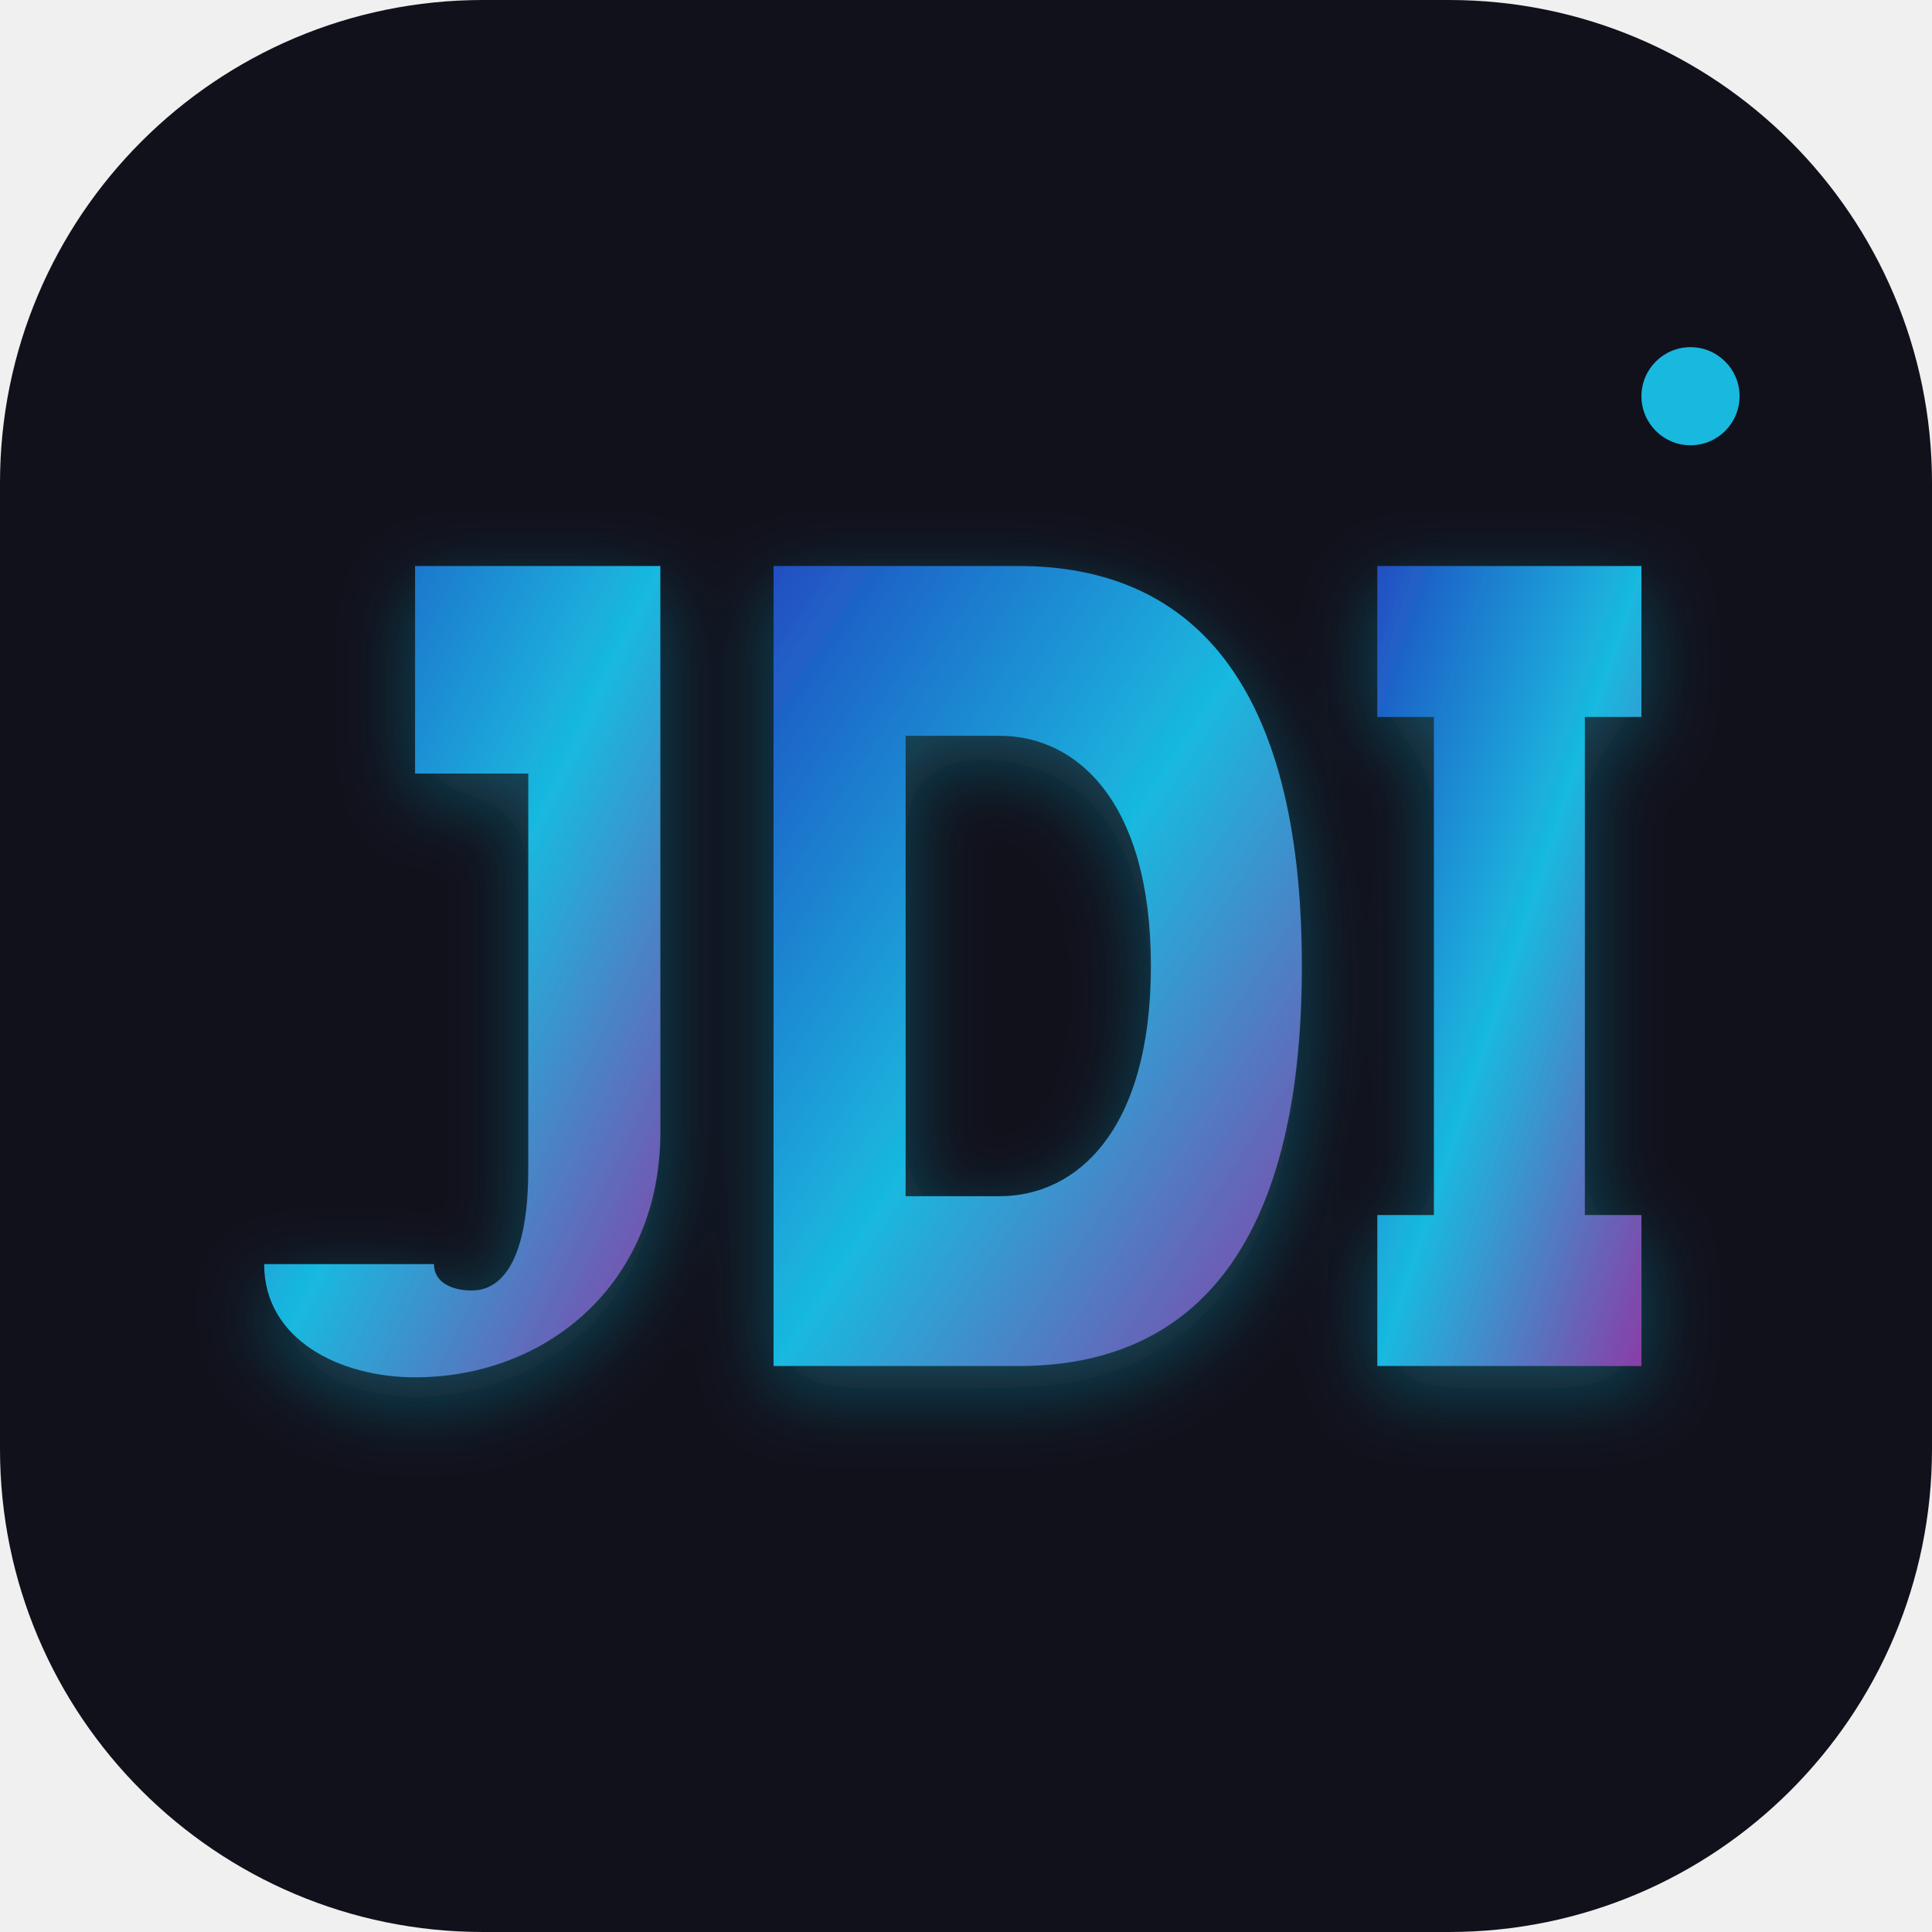
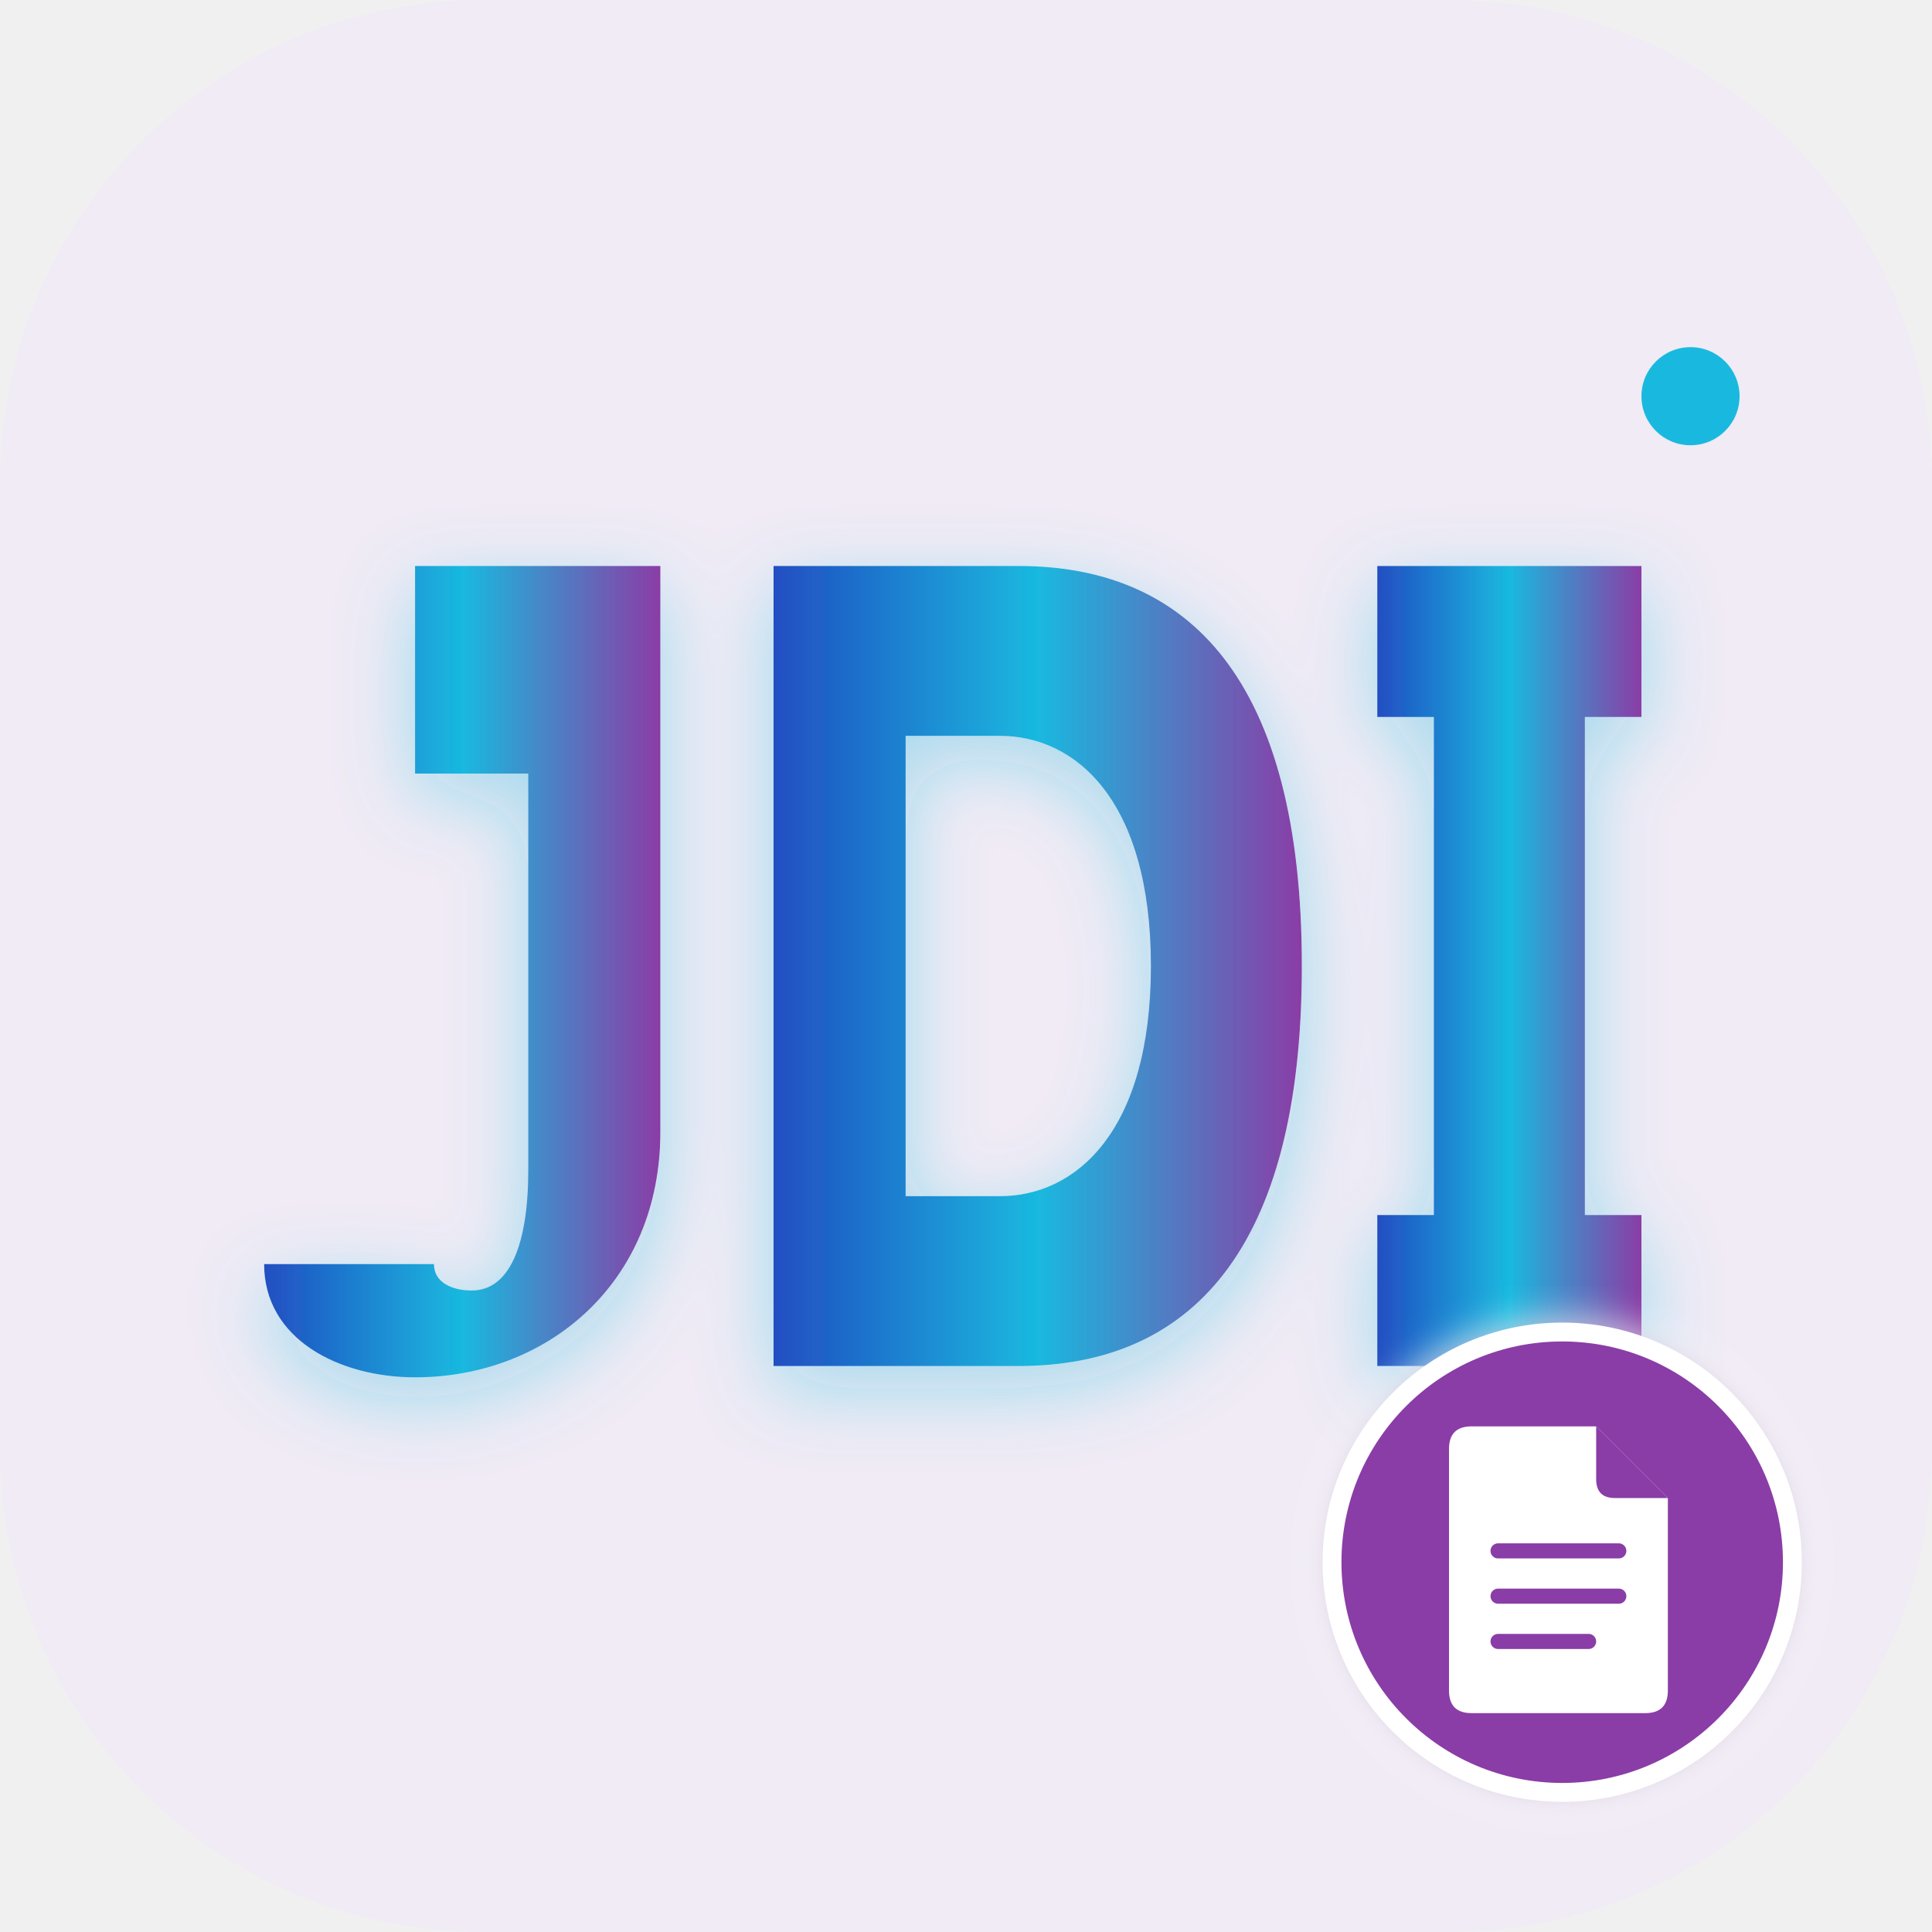
- <svg xmlns="http://www.w3.org/2000/svg" viewBox="0 0 512 512" width="512" height="512">
+ <svg xmlns="http://www.w3.org/2000/svg" width="512" height="512" viewBox="0 0 512 512">
  <defs>
-     <linearGradient id="jdi-gradient" x1="0%" y1="0%" x2="100%" y2="100%">
+     <linearGradient id="jdi-gradient" x1="0%" y1="0%" x2="100%" y2="0%">
      <stop offset="0%" stop-color="#214EC2" />
      <stop offset="50%" stop-color="#19B9DF" />
      <stop offset="100%" stop-color="#8A3DA6" />
    </linearGradient>
-     <filter id="jdi-glow" x="-20%" y="-20%" width="140%" height="140%">
+     <filter id="jdi-glow" x="-30%" y="-30%" width="160%" height="160%">
      <feDropShadow dx="0" dy="6" stdDeviation="10" flood-color="#19B9DF" flood-opacity=".35" />
    </filter>
+     <filter id="badge-glow">
+       <feGaussianBlur stdDeviation="5" result="blur" />
+       <feMerge>
+         <feMergeNode in="blur" />
+         <feMergeNode in="SourceGraphic" />
+       </feMerge>
+     </filter>
  </defs>
-   <rect width="512" height="512" rx="128" fill="#11111b" />
+   <rect width="512" height="512" rx="128" fill="#F0EBF5" />
  <g fill="url(#jdi-gradient)" filter="url(#jdi-glow)">
-     <path d="             M110 150 H175 V300             C175 340 145 365 110 365             C90 365 70 355 70 335             H115 C115 340 120 342 125 342             C135 342 140 330 140 310             V205 H110 Z" />
-     <path fill-rule="evenodd" d="             M205 150 H270             C315 150 345 180 345 256             C345 332 315 362 270 362             H205 Z              M240 195 V317 H265             C285 317 305 300 305 256             C305 212 285 195 265 195 Z" />
-     <path d="             M365 150 H435 V190             H420 V322 H435 V362             H365 V322 H380 V190             H365 Z" />
+     <path d="M110 150 H175 V300 C175 340 145 365 110 365 C90 365 70 355 70 335 H115 C115 340 120 342 125 342 C135 342 140 330 140 310 V205 H110 Z" />
+     <path fill-rule="evenodd" d="M205 150 H270 C315 150 345 180 345 256 C345 332 315 362 270 362 H205 Z M240 195 V317 H265 C285 317 305 300 305 256 C305 212 285 195 265 195 Z" />
+     <path d="M365 150 H435 V190 H420 V322 H435 V362 H365 V322 H380 V190 H365 Z" />
  </g>
  <circle cx="448" cy="105" r="13" fill="#19B9DF" />
+   <g>
+     <circle cx="414" cy="414" r="61" fill="#8A3DA6" filter="url(#badge-glow)" stroke="#FFFFFF" stroke-width="5" />
+     <path fill="#FFFFFF" d="       M390 378       H423       L442 397       V448       Q442 454 436 454       H390       Q384 454 384 448       V384       Q384 378 390 378       Z" />
+     <path fill="#8A3DA6" d="       M423 378       V392       Q423 397 428 397       H442       Z" />
+     <g fill="none" stroke="#8A3DA6" stroke-width="4" stroke-linecap="round">
+       <path d="M397 411 H429" />
+       <path d="M397 423 H429" />
+       <path d="M397 435 H421" />
+     </g>
+     <animate attributeName="opacity" values="1;0.82;1" dur="2.8s" repeatCount="indefinite" />
+   </g>
+   <style>@media (prefers-color-scheme: light) { :root { filter: none; } }
+ @media (prefers-color-scheme: dark) { :root { filter: none; } }
+ </style>
</svg>
